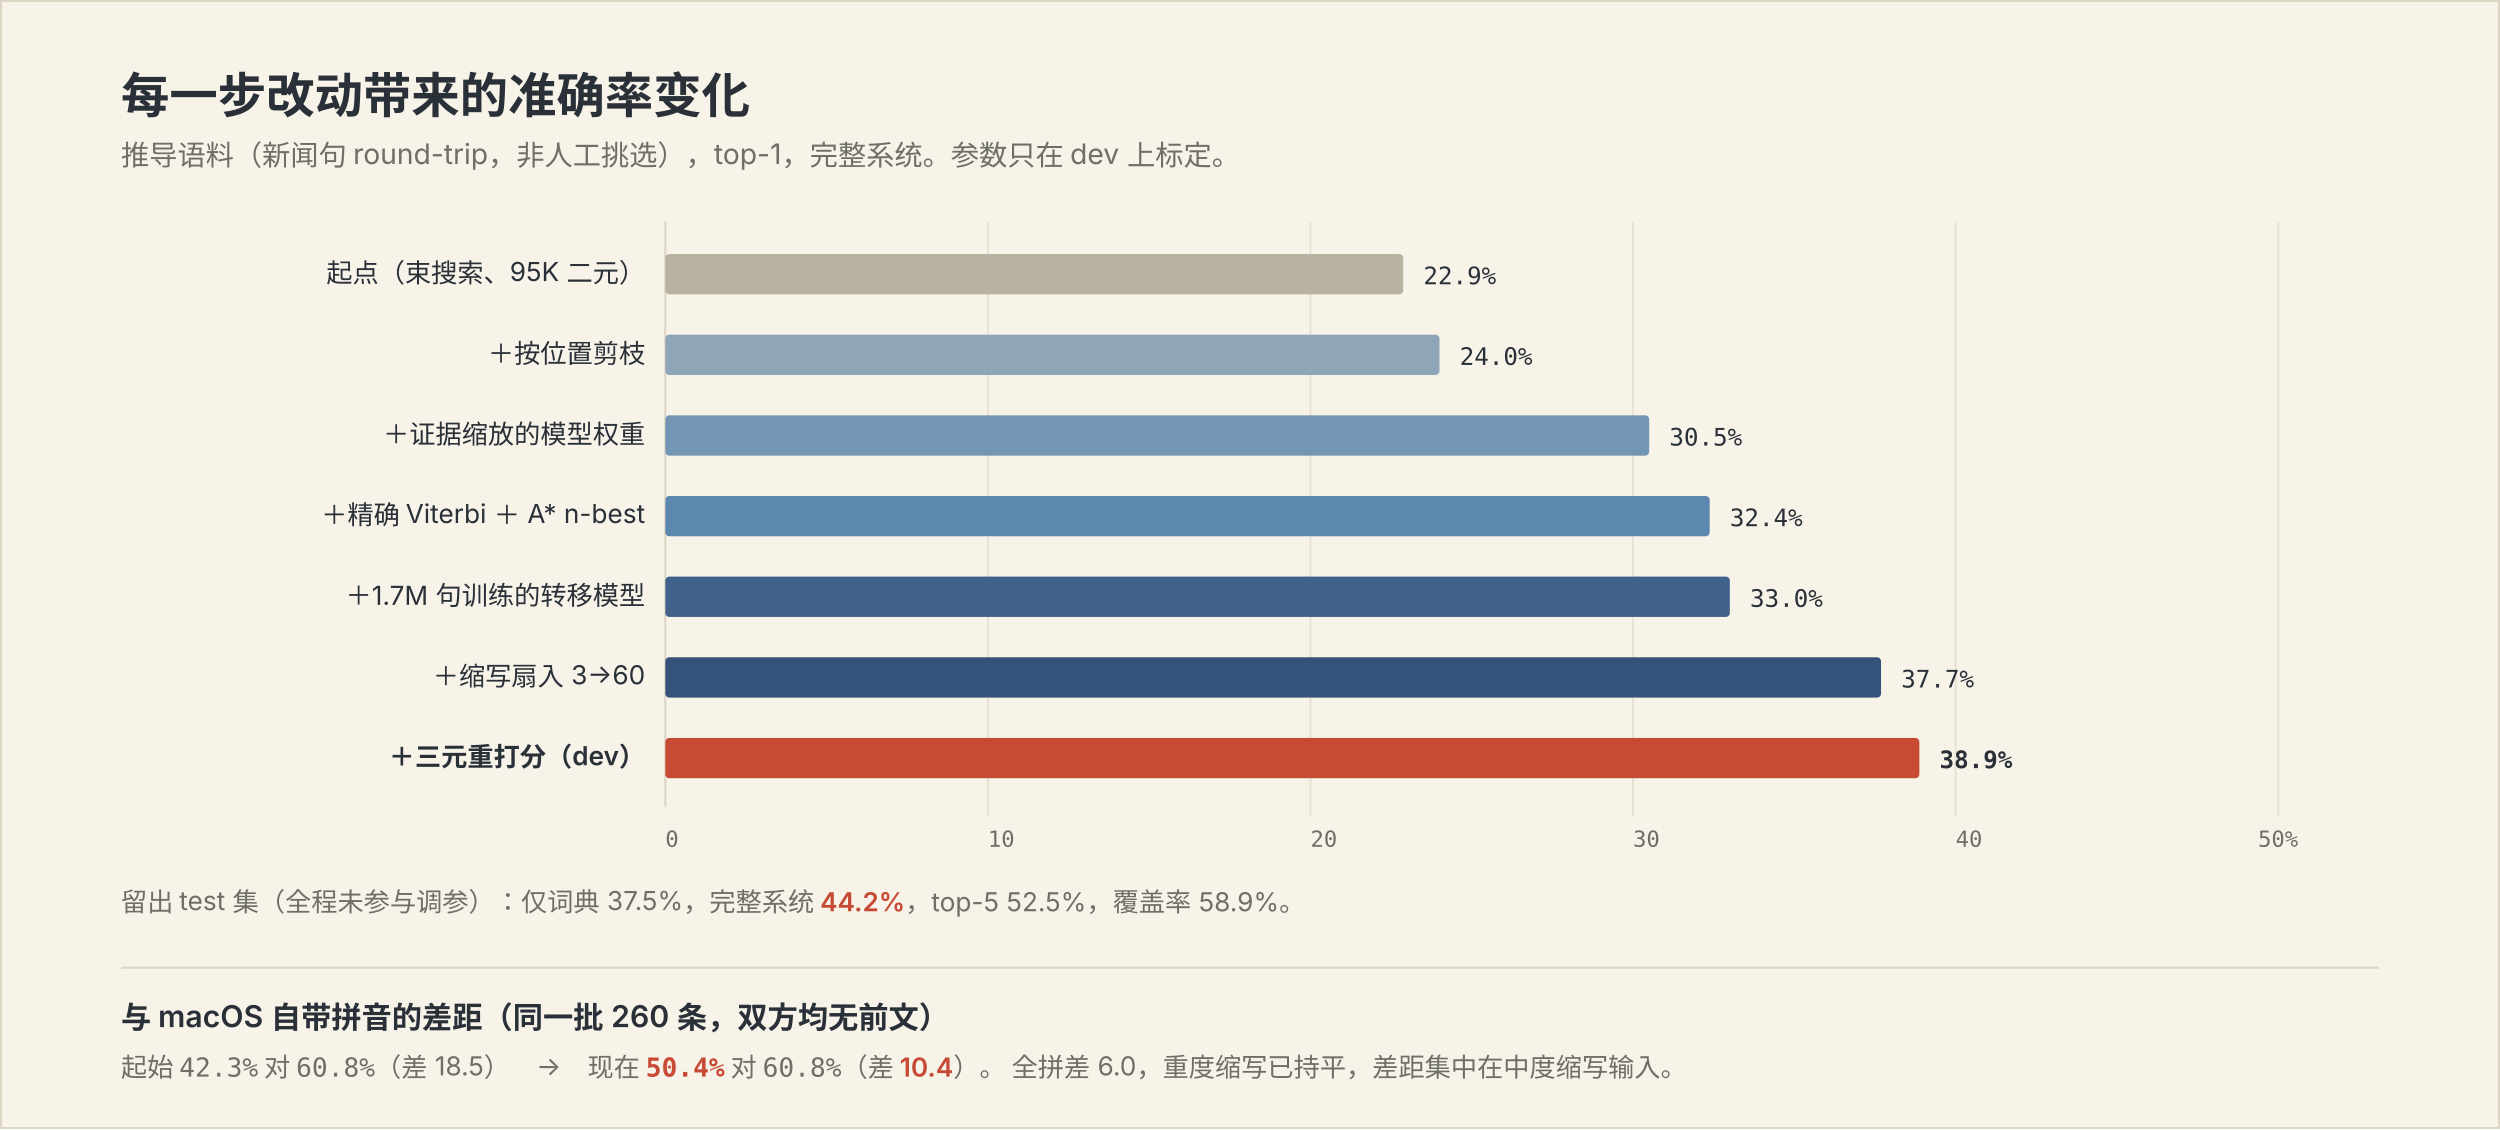
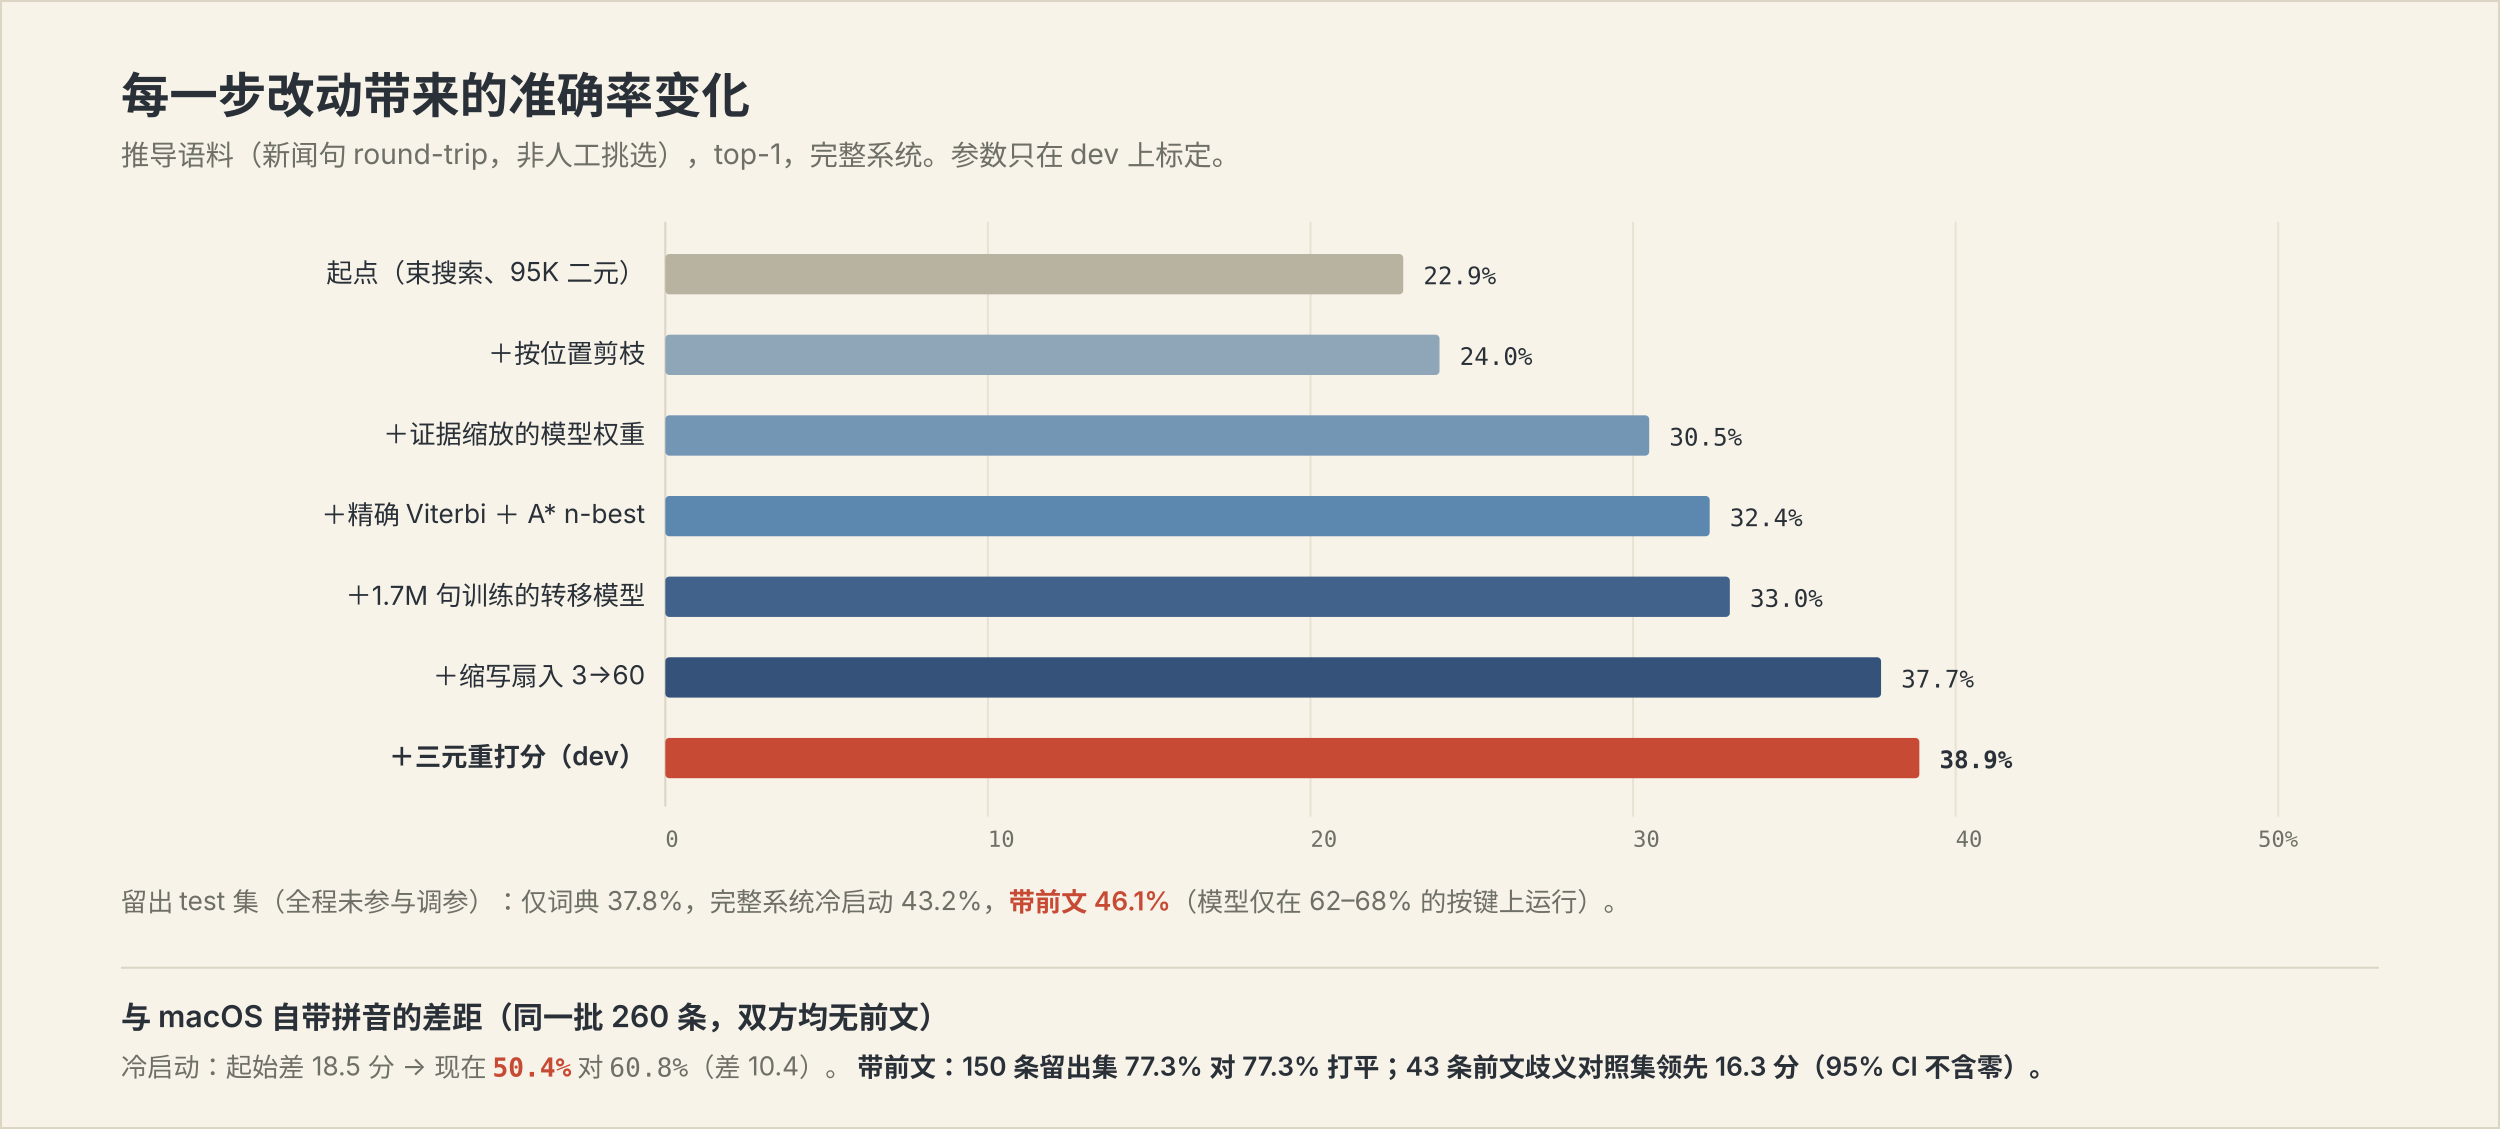
<svg xmlns="http://www.w3.org/2000/svg" width="1240" height="560" viewBox="0 0 1240 560" role="img" aria-labelledby="title description">
  <style>
    .sans { font-family: -apple-system, "PingFang SC", "Noto Sans SC", "Segoe UI", sans-serif; }
    .mono { font-family: "SF Mono", Menlo, monospace; font-variant-numeric: tabular-nums; }
    .ink { fill: #2A3038; } .muted { fill: #6E6F66; } .verm { fill: #C74A34; } .indigo { fill: #41628A; }
  </style>
  <rect width="1240" height="560" fill="#F7F3E9" />
  <rect x="0.5" y="0.5" width="1239" height="559" fill="none" stroke="#DCD5C4" />
  <text x="60" y="56" class="sans ink" font-size="24" font-weight="700">每一步改动带来的准确率变化</text>
  <text x="60" y="82" class="sans muted" font-size="14">推导语料（新闻句 round-trip，非人工挑选），top-1，完整系统。参数只在 dev 上标定。</text>
  <line x1="330" y1="110" x2="330" y2="400" stroke="#DCD5C4" />
  <g class="mono muted" font-size="11">
    <text x="330" y="420">0</text>
    <text x="490" y="420">10</text>
    <text x="650" y="420">20</text>
    <text x="810" y="420">30</text>
    <text x="970" y="420">40</text>
    <text x="1120" y="420">50%</text>
  </g>
  <g stroke="#E8E2D2">
    <line x1="490" y1="110" x2="490" y2="405" />
    <line x1="650" y1="110" x2="650" y2="405" />
    <line x1="810" y1="110" x2="810" y2="405" />
    <line x1="970" y1="110" x2="970" y2="405" />
    <line x1="1130" y1="110" x2="1130" y2="405" />
  </g>
  <g class="sans">
    <text x="320" y="140" text-anchor="end" class="ink" font-size="13">起点（束搜索、95K 二元）</text>
    <rect x="330" y="126" width="366" height="20" rx="2" fill="#B8B2A0" />
    <text x="706" y="141" class="mono ink" font-size="12">22.9%</text>
    <text x="320" y="180" text-anchor="end" class="ink" font-size="13">＋按位置剪枝</text>
    <rect x="330" y="166" width="384" height="20" rx="2" fill="#8FA5B8" />
    <text x="724" y="181" class="mono ink" font-size="12">24.0%</text>
    <text x="320" y="220" text-anchor="end" class="ink" font-size="13">＋证据缩放的模型权重</text>
    <rect x="330" y="206" width="488" height="20" rx="2" fill="#7396B5" />
    <text x="828" y="221" class="mono ink" font-size="12">30.5%</text>
    <text x="320" y="260" text-anchor="end" class="ink" font-size="13">＋精确 Viterbi ＋ A* n-best</text>
    <rect x="330" y="246" width="518" height="20" rx="2" fill="#5C87AE" />
    <text x="858" y="261" class="mono ink" font-size="12">32.4%</text>
    <text x="320" y="300" text-anchor="end" class="ink" font-size="13">＋1.7M 句训练的转移模型</text>
    <rect x="330" y="286" width="528" height="20" rx="2" fill="#41628A" />
    <text x="868" y="301" class="mono ink" font-size="12">33.0%</text>
    <text x="320" y="340" text-anchor="end" class="ink" font-size="13">＋缩写扇入 3→60</text>
    <rect x="330" y="326" width="603" height="20" rx="2" fill="#34527A" />
    <text x="943" y="341" class="mono ink" font-size="12">37.7%</text>
    <text x="320" y="380" text-anchor="end" class="ink" font-size="13" font-weight="600">＋三元重打分（dev）</text>
    <rect x="330" y="366" width="622" height="20" rx="2" fill="#C74A34" />
    <text x="962" y="381" class="mono ink" font-size="12" font-weight="600">38.9%</text>
  </g>
-   <text x="60" y="452" class="sans muted" font-size="13">留出 test 集（全程未参与调参）：仅词典 37.5%，完整系统 <tspan class="verm" font-weight="600">44.2%</tspan>，top-5 52.5%，覆盖率 58.9%。</text>
+   <text x="60" y="452" class="sans muted" font-size="13">留出 test 集（全程未参与调参）：仅词典 37.8%，完整系统冷启动 43.2%，<tspan class="verm" font-weight="600">带前文 46.1%</tspan>（模型仅在 62–68% 的按键上运行）。</text>
  <line x1="60" y1="480" x2="1180" y2="480" stroke="#DCD5C4" />
  <text x="60" y="510" class="sans ink" font-size="15" font-weight="600">与 macOS 自带拼音的差距（同一批 260 条，双方均无前文）</text>
  <text x="60" y="534" class="sans muted" font-size="13">
-     起始 <tspan class="mono">42.3%</tspan> 对 <tspan class="mono">60.8%</tspan>（差 18.5）　→　现在 <tspan class="mono verm" font-weight="600">50.4%</tspan> 对 <tspan class="mono">60.8%</tspan>（差 <tspan class="verm" font-weight="600">10.4</tspan>）。
-     全拼差 6.0，重度缩写已持平，差距集中在中度缩写输入。
+     冷启动：起始差 18.5 分 → 现在 <tspan class="mono verm" font-weight="600">50.4%</tspan> 对 <tspan class="mono">60.8%</tspan>（差 10.4）。
+     <tspan font-weight="600" class="ink">带前文：150 条留出集 77.3% 对 77.3% 打平；43 条前文歧义对照集领先 16.3 分（95% CI 不含零）。</tspan>
  </text>
</svg>
